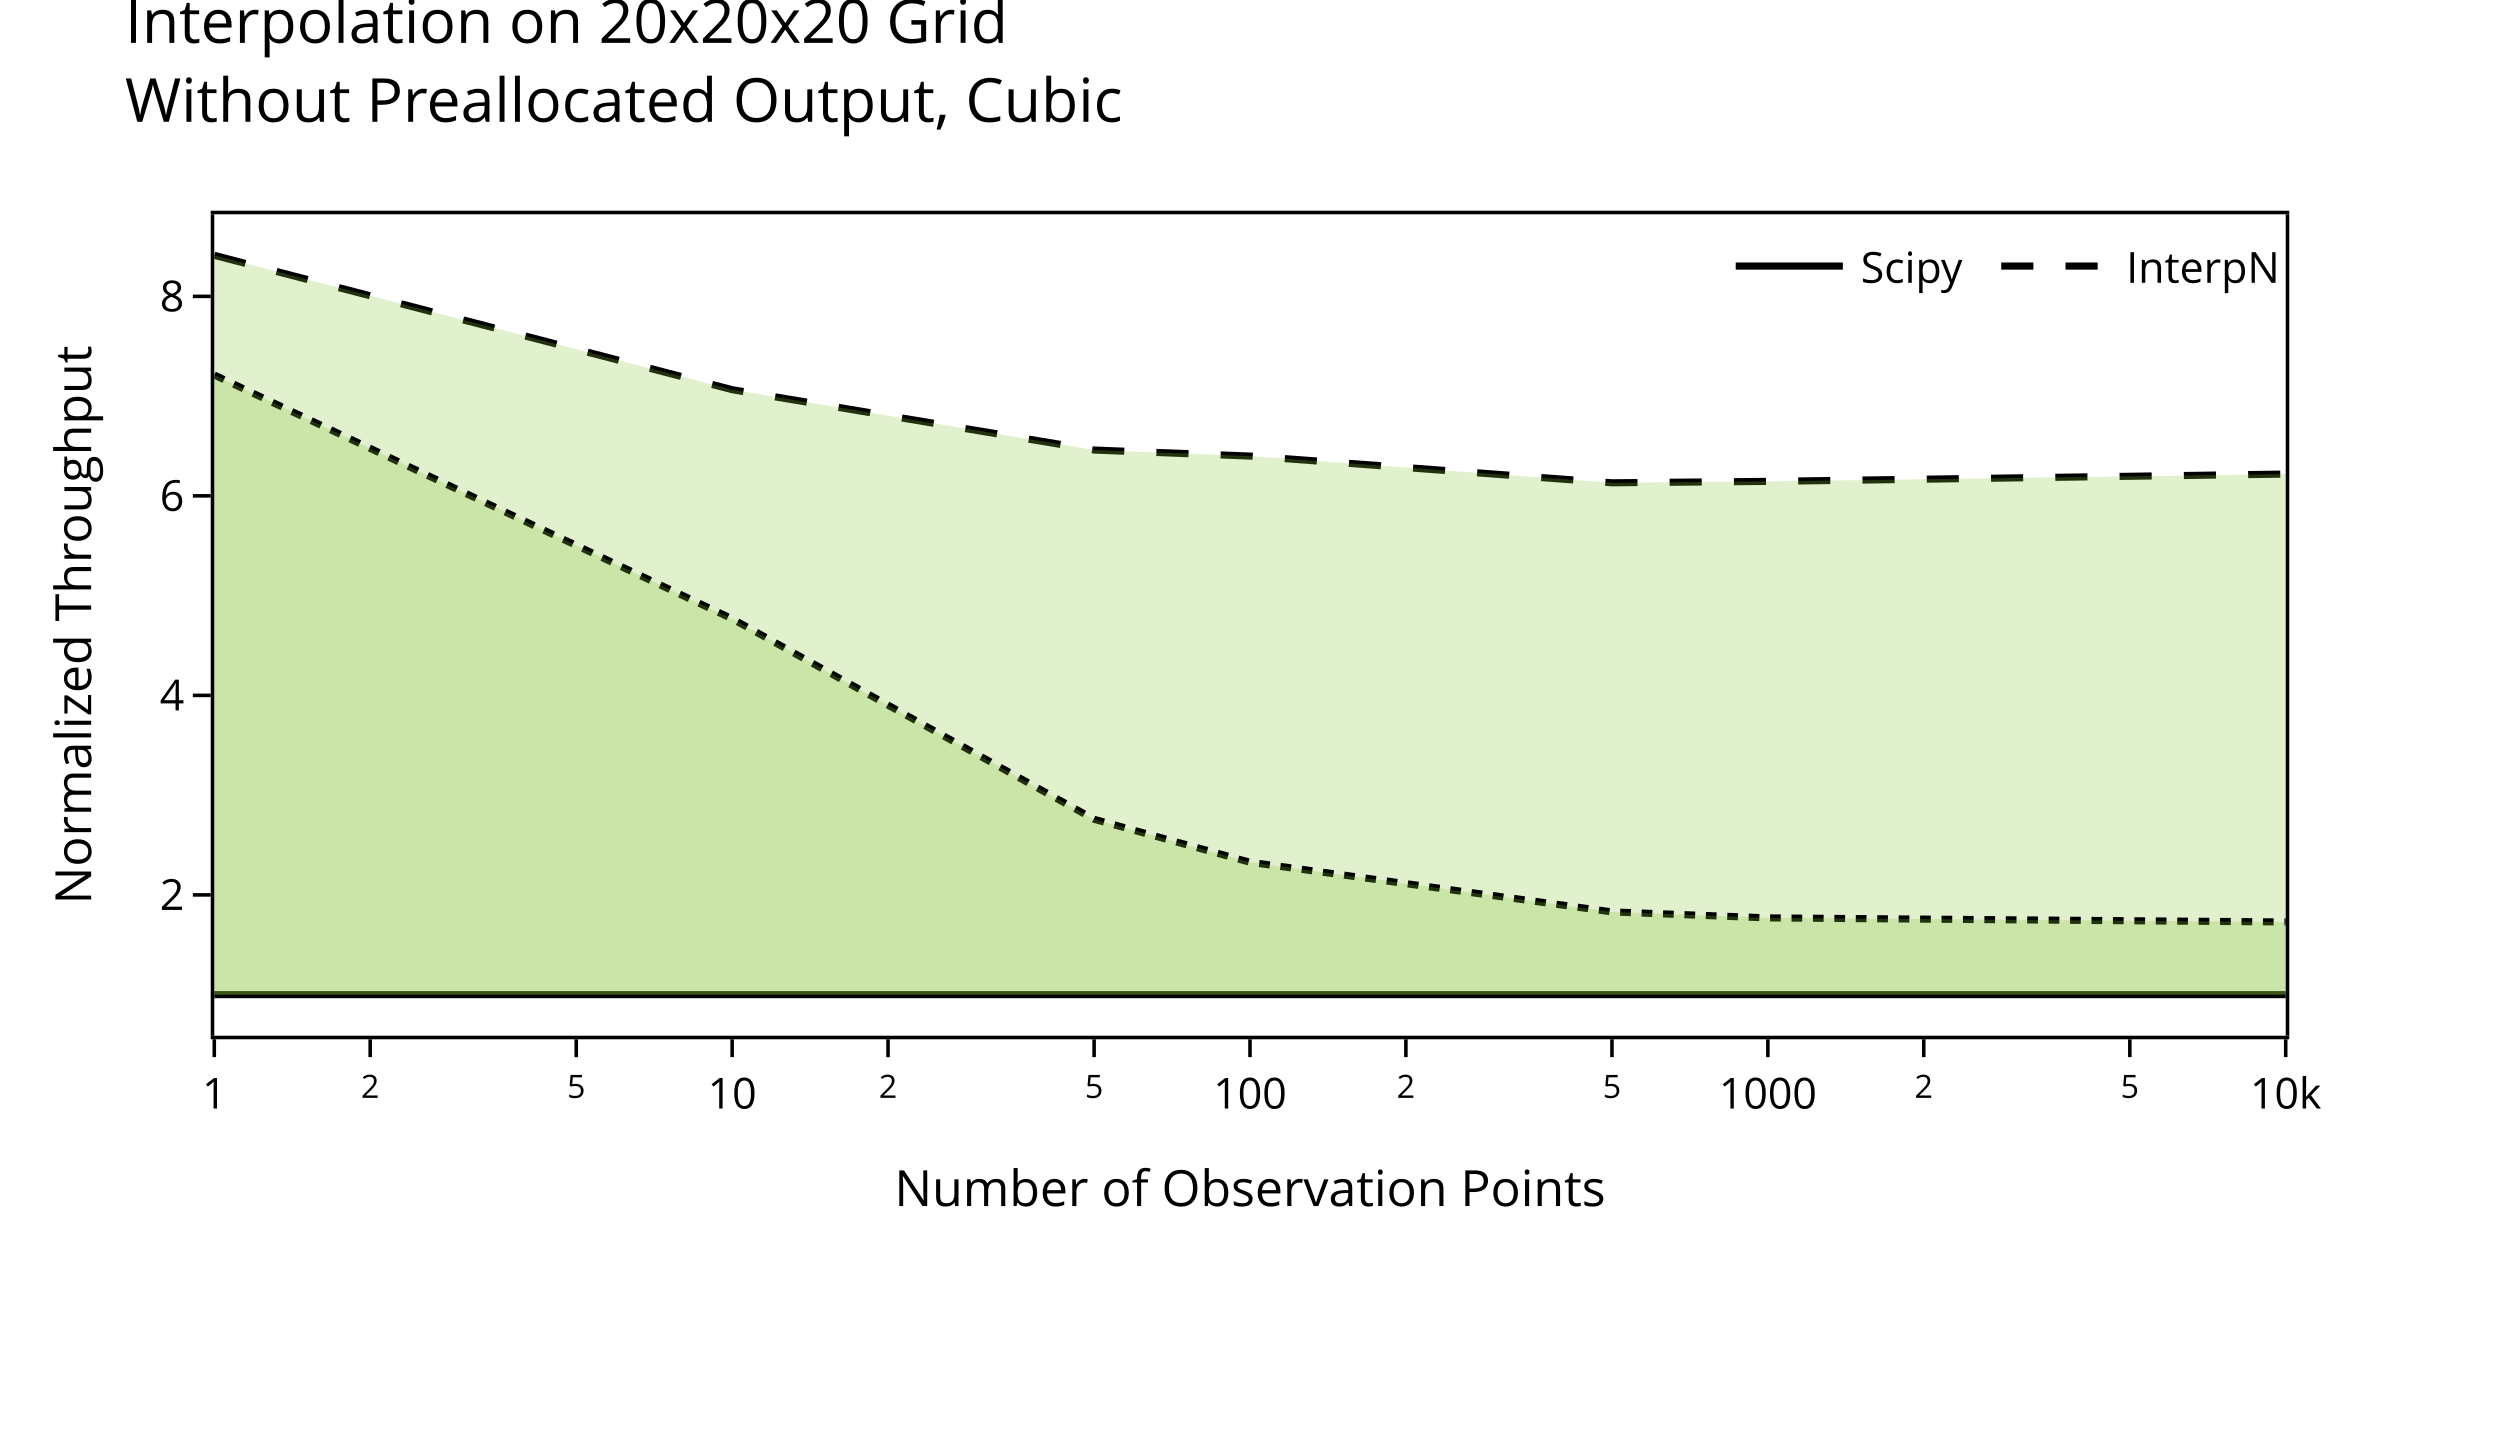
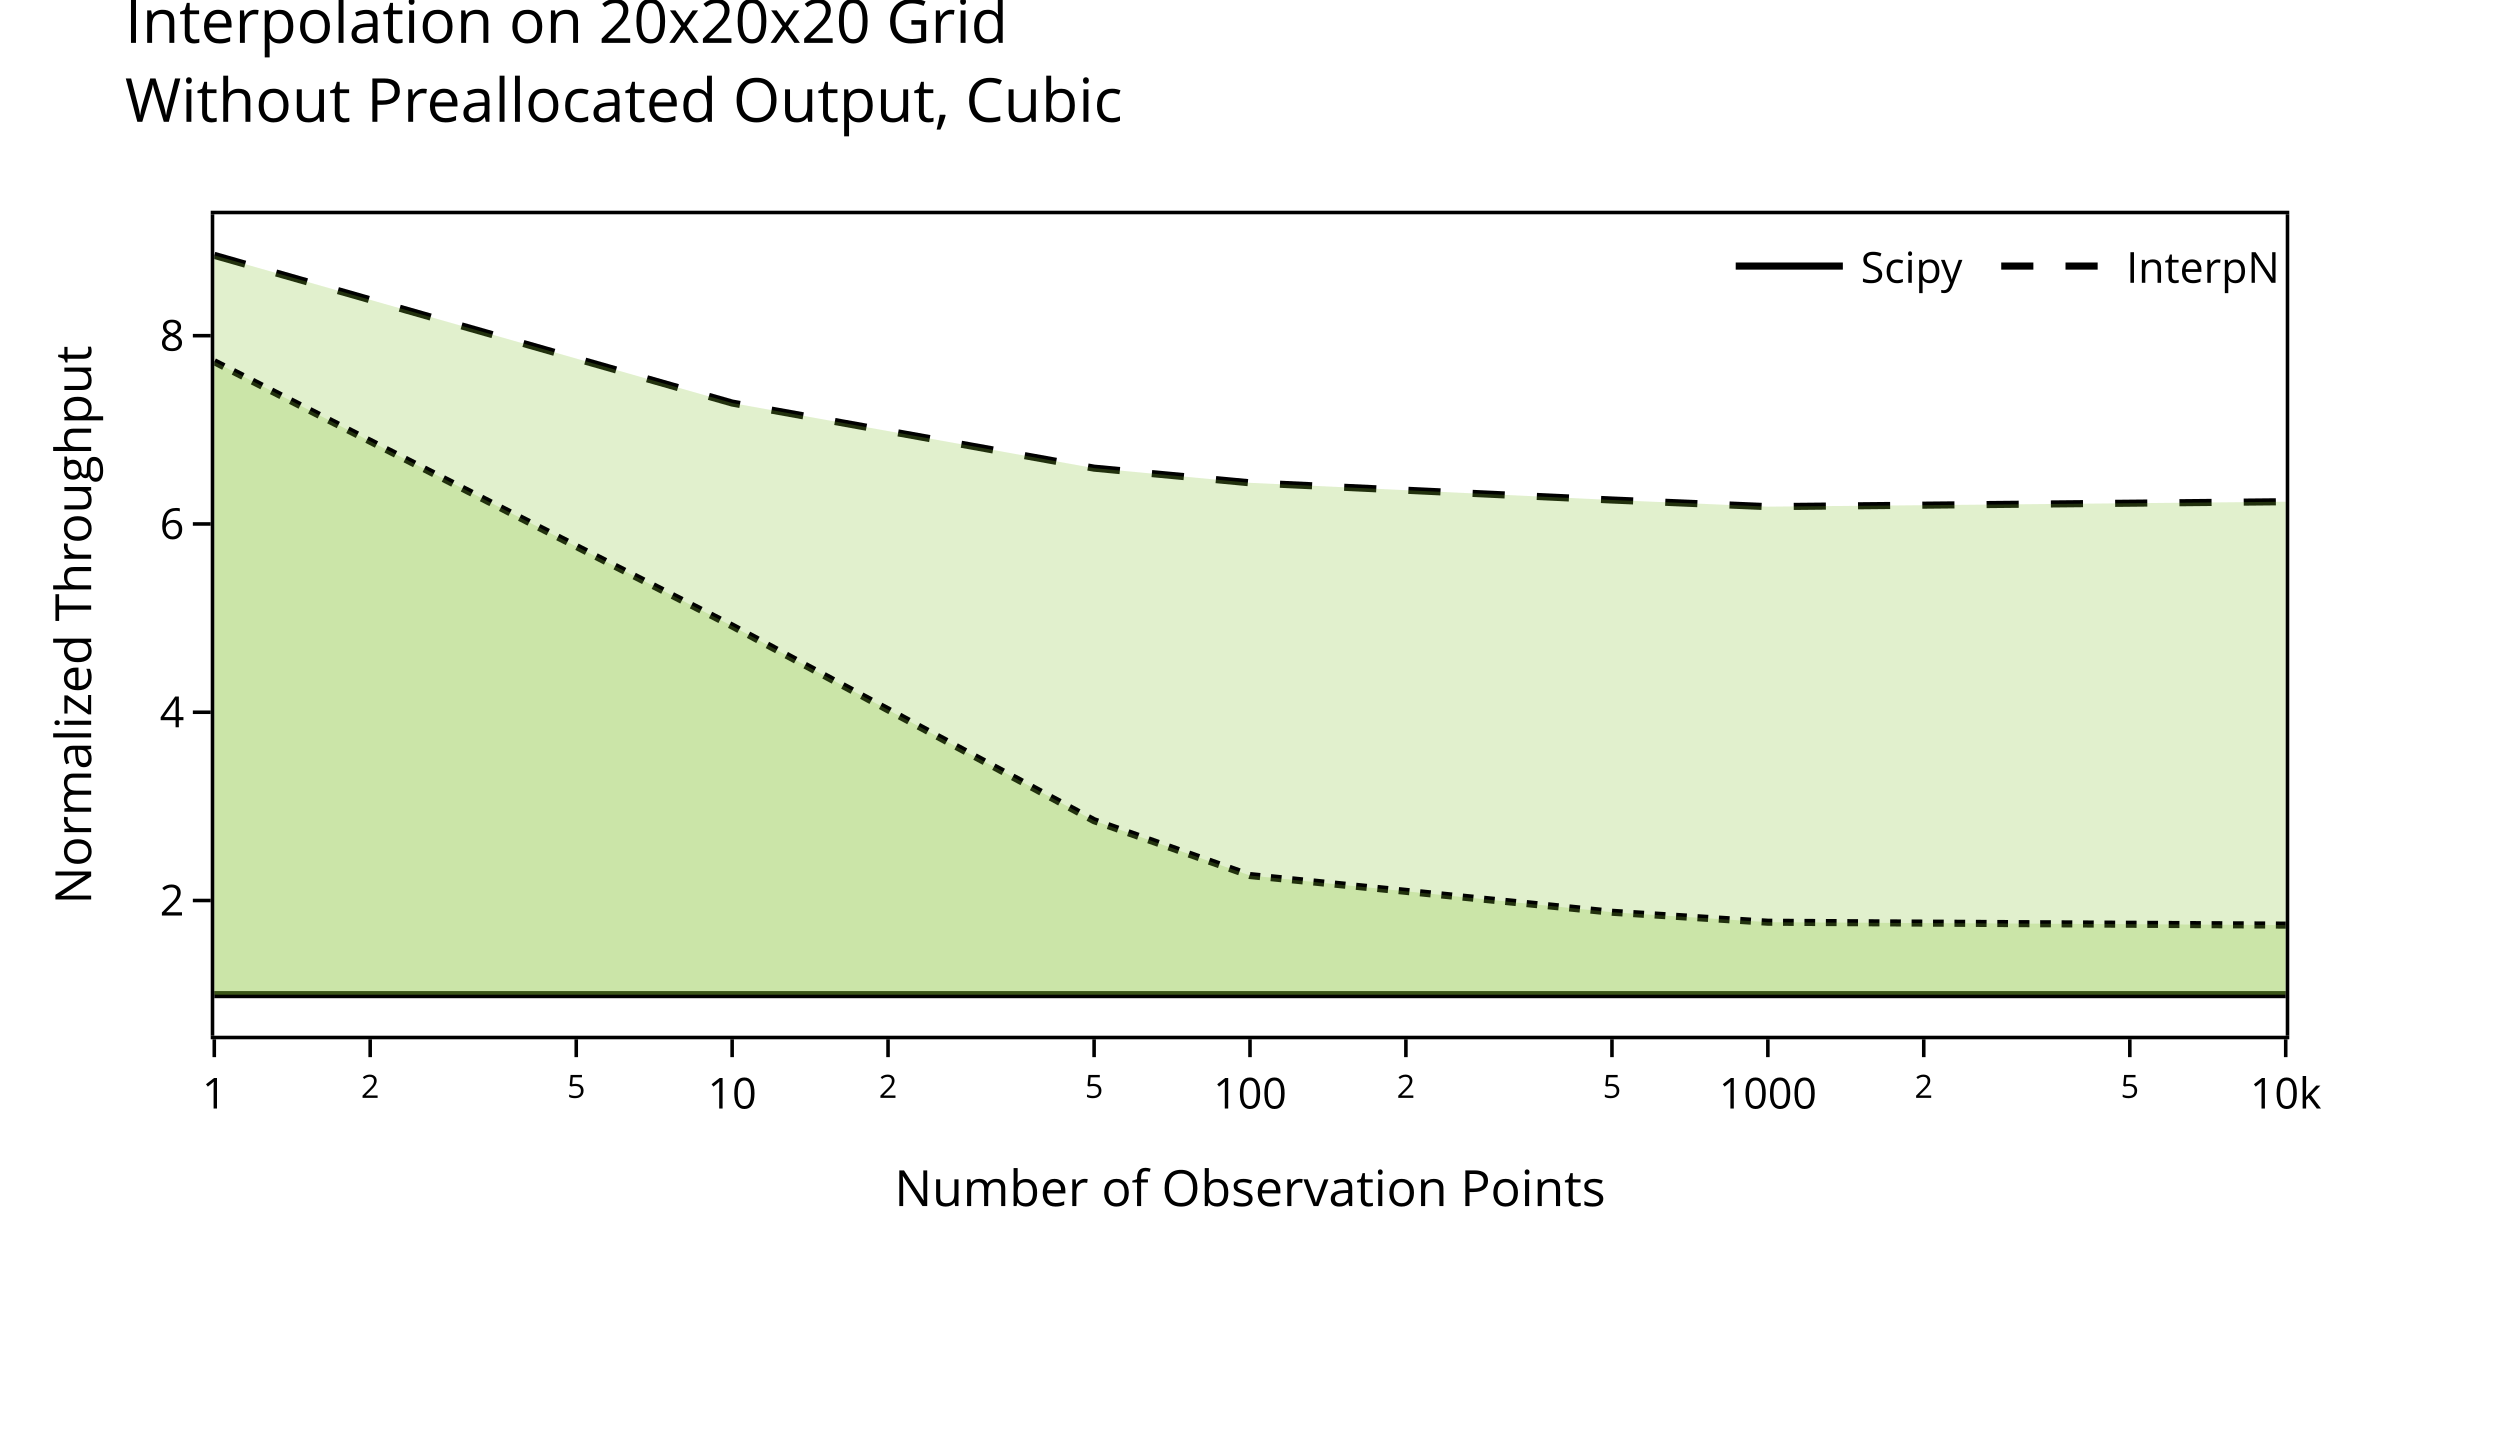
<svg xmlns="http://www.w3.org/2000/svg" class="main-svg" width="700" height="400" style="" viewBox="0 0 700 400">
  <rect x="0" y="0" width="700" height="400" style="fill: rgb(0, 0, 0); fill-opacity: 0;" />
-   <defs id="defs-791368">
+   <defs id="defs-6316b0">
    <g class="clips">
-       <clipPath id="clip791368xyplot" class="plotclip">
+       <clipPath id="clip6316b0xyplot" class="plotclip">
        <rect width="580" height="230" />
      </clipPath>
-       <clipPath class="axesclip" id="clip791368x">
+       <clipPath class="axesclip" id="clip6316b0x">
        <rect x="60" y="0" width="580" height="400" />
      </clipPath>
-       <clipPath class="axesclip" id="clip791368y">
+       <clipPath class="axesclip" id="clip6316b0y">
        <rect x="0" y="60" width="700" height="230" />
      </clipPath>
-       <clipPath class="axesclip" id="clip791368xy">
+       <clipPath class="axesclip" id="clip6316b0xy">
        <rect x="60" y="60" width="580" height="230" />
      </clipPath>
    </g>
    <g class="gradients" />
    <g class="patterns" />
  </defs>
  <g class="bglayer">
    <rect class="bg" x="60" y="60" width="580" height="230" style="fill: rgb(0, 0, 0); fill-opacity: 0; stroke-width: 0;" />
  </g>
  <g class="layer-below">
    <g class="imagelayer" />
    <g class="shapelayer" />
  </g>
  <g class="cartesianlayer">
    <g class="subplot xy">
      <g class="layer-subplot">
        <g class="shapelayer" />
        <g class="imagelayer" />
      </g>
      <g class="minor-gridlayer">
        <g class="x" />
        <g class="y" />
      </g>
      <g class="gridlayer">
        <g class="x" />
        <g class="y" />
      </g>
      <g class="zerolinelayer" />
      <g class="layer-between">
        <g class="shapelayer" />
        <g class="imagelayer" />
      </g>
      <path class="xlines-below" />
      <path class="ylines-below" />
      <g class="overlines-below" />
      <g class="xaxislayer-below" />
      <g class="yaxislayer-below" />
      <g class="overaxes-below" />
      <g class="overplot">
-         <g class="xy" transform="translate(60,60)" clip-path="url(#clip791368xyplot)">
+         <g class="xy" transform="translate(60,60)" clip-path="url(#clip6316b0xyplot)">
          <g class="scatterlayer mlayer">
-             <g class="trace scatter trace45c471" style="stroke-miterlimit: 2; opacity: 1;">
+             <g class="trace scatter traceba96dc" style="stroke-miterlimit: 2; opacity: 1;">
              <g class="fills" />
              <g class="errorbars" />
              <g class="lines">
                <path class="js-line" d="M0,218.5L580,218.5" style="vector-effect: none; fill: none; stroke: rgb(0, 0, 0); stroke-opacity: 1; stroke-width: 2px; opacity: 1;" />
              </g>
              <g class="points" />
              <g class="text" />
            </g>
-             <g class="trace scatter trace9c4451" style="stroke-miterlimit: 2; opacity: 1;">
+             <g class="trace scatter trace4e5cb7" style="stroke-miterlimit: 2; opacity: 1;">
              <g class="fills" />
              <g class="errorbars" />
              <g class="lines">
-                 <path class="js-line" d="M0,11.5L145,49.11L246.35,66.01L290,67.7L391.35,75.18L435,74.79L580,72.74" style="vector-effect: none; fill: none; stroke: rgb(0, 0, 0); stroke-opacity: 1; stroke-dasharray: 9px, 9px; stroke-width: 2px; opacity: 1;" />
-               </g>
-               <g class="points" />
-               <g class="text" />
-             </g>
-             <g class="trace scatter trace77222a" style="stroke-miterlimit: 2; opacity: 1;">
+                 <path class="js-line" d="M0,11.5L145,52.85L246.35,71.08L290,75.19L391.35,80L435,81.86L580,80.48" style="vector-effect: none; fill: none; stroke: rgb(0, 0, 0); stroke-opacity: 1; stroke-dasharray: 9px, 9px; stroke-width: 2px; opacity: 1;" />
+               </g>
+               <g class="points" />
+               <g class="text" />
+             </g>
+             <g class="trace scatter trace96f850" style="stroke-miterlimit: 2; opacity: 1;">
              <g class="fills">
                <g>
-                   <path class="js-fill" d="M0,11.5L145,49.11L246.35,66.01L290,67.7L391.35,75.18L435,74.79L580,72.74L580,218.5L435,218.5L0,218.5Z" style="fill: rgb(139, 196, 59); fill-opacity: 0.25; stroke-width: 0;" />
+                   <path class="js-fill" d="M0,11.5L145,52.85L246.35,71.08L290,75.19L391.35,80L435,81.86L580,80.48L580,218.5L435,218.5L0,218.5Z" style="fill: rgb(139, 196, 59); fill-opacity: 0.25; stroke-width: 0;" />
                </g>
              </g>
              <g class="errorbars" />
              <g class="lines">
-                 <path class="js-line" d="M0,11.5L145,49.11L246.35,66.01L290,67.7L391.35,75.18L435,74.79L580,72.74L580,218.5L435,218.5L0,218.5" style="vector-effect: none; fill: none; stroke: rgb(0, 204, 150); stroke-opacity: 1; stroke-width: 0px; opacity: 1;" />
-               </g>
-               <g class="points" />
-               <g class="text" />
-             </g>
-             <g class="trace scatter trace92b996" style="stroke-miterlimit: 2; opacity: 1;">
+                 <path class="js-line" d="M0,11.5L145,52.85L246.35,71.08L290,75.19L391.35,80L435,81.86L580,80.48L580,218.5L435,218.5L0,218.5" style="vector-effect: none; fill: none; stroke: rgb(0, 204, 150); stroke-opacity: 1; stroke-width: 0px; opacity: 1;" />
+               </g>
+               <g class="points" />
+               <g class="text" />
+             </g>
+             <g class="trace scatter tracedd6f2d" style="stroke-miterlimit: 2; opacity: 1;">
              <g class="fills" />
              <g class="errorbars" />
              <g class="lines">
-                 <path class="js-line" d="M0,45.01L145,113.27L246.35,169.4L290,181.43L391.35,195.33L435,197.01L580,198.15" style="vector-effect: none; fill: none; stroke: rgb(0, 0, 0); stroke-opacity: 1; stroke-dasharray: 3px, 3px; stroke-width: 2px; opacity: 1;" />
-               </g>
-               <g class="points" />
-               <g class="text" />
-             </g>
-             <g class="trace scatter traceba5c8a" style="stroke-miterlimit: 2; opacity: 1;">
+                 <path class="js-line" d="M0,41.28L145,115.28L246.35,169.8L290,185.15L391.35,195.43L435,198.22L580,199.03" style="vector-effect: none; fill: none; stroke: rgb(0, 0, 0); stroke-opacity: 1; stroke-dasharray: 3px, 3px; stroke-width: 2px; opacity: 1;" />
+               </g>
+               <g class="points" />
+               <g class="text" />
+             </g>
+             <g class="trace scatter trace710ce1" style="stroke-miterlimit: 2; opacity: 1;">
              <g class="fills">
                <g>
-                   <path class="js-fill" d="M0,45.01L145,113.27L246.35,169.4L290,181.43L391.35,195.33L435,197.01L580,198.15L580,218.5L435,218.5L0,218.5Z" style="fill: rgb(139, 196, 59); fill-opacity: 0.25; stroke-width: 0;" />
+                   <path class="js-fill" d="M0,41.28L145,115.28L246.35,169.8L290,185.15L391.35,195.43L435,198.22L580,199.03L580,218.5L435,218.5L0,218.5Z" style="fill: rgb(139, 196, 59); fill-opacity: 0.25; stroke-width: 0;" />
                </g>
              </g>
              <g class="errorbars" />
              <g class="lines">
-                 <path class="js-line" d="M0,45.01L145,113.27L246.35,169.4L290,181.43L391.35,195.33L435,197.01L580,198.15L580,218.5L435,218.5L0,218.5" style="vector-effect: none; fill: none; stroke: rgb(255, 161, 90); stroke-opacity: 1; stroke-width: 0px; opacity: 1;" />
+                 <path class="js-line" d="M0,41.28L145,115.28L246.35,169.8L290,185.15L391.35,195.43L435,198.22L580,199.03L580,218.5L435,218.5L0,218.5" style="vector-effect: none; fill: none; stroke: rgb(255, 161, 90); stroke-opacity: 1; stroke-width: 0px; opacity: 1;" />
              </g>
              <g class="points" />
              <g class="text" />
            </g>
          </g>
        </g>
      </g>
      <path class="xlines-above crisp" d="M59,290.5H641M59,59.5H641" style="fill: none; stroke-width: 1px; stroke: rgb(0, 0, 0); stroke-opacity: 1;" />
      <path class="ylines-above crisp" d="M59.5,60V290M640.5,60V290" style="fill: none; stroke-width: 1px; stroke: rgb(0, 0, 0); stroke-opacity: 1;" />
      <g class="overlines-above" />
      <g class="xaxislayer-above">
        <path class="xtick ticks crisp" d="M0,291v5" transform="translate(60,0)" style="stroke: rgb(0, 0, 0); stroke-opacity: 1; stroke-width: 1px;" />
        <path class="xtick ticks crisp" d="M0,291v5" transform="translate(103.65,0)" style="stroke: rgb(0, 0, 0); stroke-opacity: 1; stroke-width: 1px;" />
        <path class="xtick ticks crisp" d="M0,291v5" transform="translate(161.35,0)" style="stroke: rgb(0, 0, 0); stroke-opacity: 1; stroke-width: 1px;" />
        <path class="xtick ticks crisp" d="M0,291v5" transform="translate(205,0)" style="stroke: rgb(0, 0, 0); stroke-opacity: 1; stroke-width: 1px;" />
        <path class="xtick ticks crisp" d="M0,291v5" transform="translate(248.65,0)" style="stroke: rgb(0, 0, 0); stroke-opacity: 1; stroke-width: 1px;" />
        <path class="xtick ticks crisp" d="M0,291v5" transform="translate(306.35,0)" style="stroke: rgb(0, 0, 0); stroke-opacity: 1; stroke-width: 1px;" />
        <path class="xtick ticks crisp" d="M0,291v5" transform="translate(350,0)" style="stroke: rgb(0, 0, 0); stroke-opacity: 1; stroke-width: 1px;" />
        <path class="xtick ticks crisp" d="M0,291v5" transform="translate(393.65,0)" style="stroke: rgb(0, 0, 0); stroke-opacity: 1; stroke-width: 1px;" />
        <path class="xtick ticks crisp" d="M0,291v5" transform="translate(451.35,0)" style="stroke: rgb(0, 0, 0); stroke-opacity: 1; stroke-width: 1px;" />
        <path class="xtick ticks crisp" d="M0,291v5" transform="translate(495,0)" style="stroke: rgb(0, 0, 0); stroke-opacity: 1; stroke-width: 1px;" />
        <path class="xtick ticks crisp" d="M0,291v5" transform="translate(538.65,0)" style="stroke: rgb(0, 0, 0); stroke-opacity: 1; stroke-width: 1px;" />
        <path class="xtick ticks crisp" d="M0,291v5" transform="translate(596.35,0)" style="stroke: rgb(0, 0, 0); stroke-opacity: 1; stroke-width: 1px;" />
        <path class="xtick ticks crisp" d="M0,291v5" transform="translate(640,0)" style="stroke: rgb(0, 0, 0); stroke-opacity: 1; stroke-width: 1px;" />
        <g class="xtick">
          <text text-anchor="middle" x="0" y="310.4" transform="translate(60,0)" style="font-family: 'Open Sans', verdana, arial, sans-serif; font-size: 12px; fill: rgb(0, 0, 0); fill-opacity: 1; white-space: pre; opacity: 1;">1</text>
        </g>
        <g class="xtick">
          <text text-anchor="middle" x="0" y="307.4" style="font-family: 'Open Sans', verdana, arial, sans-serif; font-size: 9px; fill: rgb(0, 0, 0); fill-opacity: 1; white-space: pre; opacity: 1;" transform="translate(103.65,0)">2</text>
        </g>
        <g class="xtick">
          <text text-anchor="middle" x="0" y="307.4" style="font-family: 'Open Sans', verdana, arial, sans-serif; font-size: 9px; fill: rgb(0, 0, 0); fill-opacity: 1; white-space: pre; opacity: 1;" transform="translate(161.35,0)">5</text>
        </g>
        <g class="xtick">
          <text text-anchor="middle" x="0" y="310.4" style="font-family: 'Open Sans', verdana, arial, sans-serif; font-size: 12px; fill: rgb(0, 0, 0); fill-opacity: 1; white-space: pre; opacity: 1;" transform="translate(205,0)">10</text>
        </g>
        <g class="xtick">
          <text text-anchor="middle" x="0" y="307.4" style="font-family: 'Open Sans', verdana, arial, sans-serif; font-size: 9px; fill: rgb(0, 0, 0); fill-opacity: 1; white-space: pre; opacity: 1;" transform="translate(248.65,0)">2</text>
        </g>
        <g class="xtick">
          <text text-anchor="middle" x="0" y="307.4" style="font-family: 'Open Sans', verdana, arial, sans-serif; font-size: 9px; fill: rgb(0, 0, 0); fill-opacity: 1; white-space: pre; opacity: 1;" transform="translate(306.35,0)">5</text>
        </g>
        <g class="xtick">
          <text text-anchor="middle" x="0" y="310.4" style="font-family: 'Open Sans', verdana, arial, sans-serif; font-size: 12px; fill: rgb(0, 0, 0); fill-opacity: 1; white-space: pre; opacity: 1;" transform="translate(350,0)">100</text>
        </g>
        <g class="xtick">
          <text text-anchor="middle" x="0" y="307.4" style="font-family: 'Open Sans', verdana, arial, sans-serif; font-size: 9px; fill: rgb(0, 0, 0); fill-opacity: 1; white-space: pre; opacity: 1;" transform="translate(393.65,0)">2</text>
        </g>
        <g class="xtick">
          <text text-anchor="middle" x="0" y="307.4" style="font-family: 'Open Sans', verdana, arial, sans-serif; font-size: 9px; fill: rgb(0, 0, 0); fill-opacity: 1; white-space: pre; opacity: 1;" transform="translate(451.35,0)">5</text>
        </g>
        <g class="xtick">
          <text text-anchor="middle" x="0" y="310.4" style="font-family: 'Open Sans', verdana, arial, sans-serif; font-size: 12px; fill: rgb(0, 0, 0); fill-opacity: 1; white-space: pre; opacity: 1;" transform="translate(495,0)">1000</text>
        </g>
        <g class="xtick">
          <text text-anchor="middle" x="0" y="307.4" style="font-family: 'Open Sans', verdana, arial, sans-serif; font-size: 9px; fill: rgb(0, 0, 0); fill-opacity: 1; white-space: pre; opacity: 1;" transform="translate(538.65,0)">2</text>
        </g>
        <g class="xtick">
          <text text-anchor="middle" x="0" y="307.4" style="font-family: 'Open Sans', verdana, arial, sans-serif; font-size: 9px; fill: rgb(0, 0, 0); fill-opacity: 1; white-space: pre; opacity: 1;" transform="translate(596.35,0)">5</text>
        </g>
        <g class="xtick">
          <text text-anchor="middle" x="0" y="310.4" style="font-family: 'Open Sans', verdana, arial, sans-serif; font-size: 12px; fill: rgb(0, 0, 0); fill-opacity: 1; white-space: pre; opacity: 1;" transform="translate(640,0)">10k</text>
        </g>
      </g>
      <g class="yaxislayer-above">
-         <path class="ytick ticks crisp" d="M59,0h-5" transform="translate(0,250.57)" style="stroke: rgb(0, 0, 0); stroke-opacity: 1; stroke-width: 1px;" />
-         <path class="ytick ticks crisp" d="M59,0h-5" transform="translate(0,194.71)" style="stroke: rgb(0, 0, 0); stroke-opacity: 1; stroke-width: 1px;" />
-         <path class="ytick ticks crisp" d="M59,0h-5" transform="translate(0,138.84)" style="stroke: rgb(0, 0, 0); stroke-opacity: 1; stroke-width: 1px;" />
-         <path class="ytick ticks crisp" d="M59,0h-5" transform="translate(0,82.98)" style="stroke: rgb(0, 0, 0); stroke-opacity: 1; stroke-width: 1px;" />
-         <g class="ytick">
-           <text text-anchor="end" x="51.6" y="4.2" transform="translate(0,250.57)" style="font-family: 'Open Sans', verdana, arial, sans-serif; font-size: 12px; fill: rgb(0, 0, 0); fill-opacity: 1; white-space: pre; opacity: 1;">2</text>
-         </g>
-         <g class="ytick">
-           <text text-anchor="end" x="51.6" y="4.2" style="font-family: 'Open Sans', verdana, arial, sans-serif; font-size: 12px; fill: rgb(0, 0, 0); fill-opacity: 1; white-space: pre; opacity: 1;" transform="translate(0,194.71)">4</text>
-         </g>
-         <g class="ytick">
-           <text text-anchor="end" x="51.6" y="4.2" style="font-family: 'Open Sans', verdana, arial, sans-serif; font-size: 12px; fill: rgb(0, 0, 0); fill-opacity: 1; white-space: pre; opacity: 1;" transform="translate(0,138.84)">6</text>
-         </g>
-         <g class="ytick">
-           <text text-anchor="end" x="51.6" y="4.2" style="font-family: 'Open Sans', verdana, arial, sans-serif; font-size: 12px; fill: rgb(0, 0, 0); fill-opacity: 1; white-space: pre; opacity: 1;" transform="translate(0,82.98)">8</text>
+         <path class="ytick ticks crisp" d="M59,0h-5" transform="translate(0,252.14)" style="stroke: rgb(0, 0, 0); stroke-opacity: 1; stroke-width: 1px;" />
+         <path class="ytick ticks crisp" d="M59,0h-5" transform="translate(0,199.43)" style="stroke: rgb(0, 0, 0); stroke-opacity: 1; stroke-width: 1px;" />
+         <path class="ytick ticks crisp" d="M59,0h-5" transform="translate(0,146.71)" style="stroke: rgb(0, 0, 0); stroke-opacity: 1; stroke-width: 1px;" />
+         <path class="ytick ticks crisp" d="M59,0h-5" transform="translate(0,93.99)" style="stroke: rgb(0, 0, 0); stroke-opacity: 1; stroke-width: 1px;" />
+         <g class="ytick">
+           <text text-anchor="end" x="51.6" y="4.2" transform="translate(0,252.14)" style="font-family: 'Open Sans', verdana, arial, sans-serif; font-size: 12px; fill: rgb(0, 0, 0); fill-opacity: 1; white-space: pre; opacity: 1;">2</text>
+         </g>
+         <g class="ytick">
+           <text text-anchor="end" x="51.6" y="4.2" style="font-family: 'Open Sans', verdana, arial, sans-serif; font-size: 12px; fill: rgb(0, 0, 0); fill-opacity: 1; white-space: pre; opacity: 1;" transform="translate(0,199.43)">4</text>
+         </g>
+         <g class="ytick">
+           <text text-anchor="end" x="51.6" y="4.2" style="font-family: 'Open Sans', verdana, arial, sans-serif; font-size: 12px; fill: rgb(0, 0, 0); fill-opacity: 1; white-space: pre; opacity: 1;" transform="translate(0,146.71)">6</text>
+         </g>
+         <g class="ytick">
+           <text text-anchor="end" x="51.6" y="4.2" style="font-family: 'Open Sans', verdana, arial, sans-serif; font-size: 12px; fill: rgb(0, 0, 0); fill-opacity: 1; white-space: pre; opacity: 1;" transform="translate(0,93.99)">8</text>
        </g>
      </g>
      <g class="overaxes-above" />
    </g>
  </g>
  <g class="polarlayer" />
  <g class="smithlayer" />
  <g class="ternarylayer" />
  <g class="geolayer" />
  <g class="funnelarealayer" />
  <g class="pielayer" />
  <g class="iciclelayer" />
  <g class="treemaplayer" />
  <g class="sunburstlayer" />
  <g class="glimages" />
-   <defs id="topdefs-791368">
+   <defs id="topdefs-6316b0">
    <g class="clips" />
-     <clipPath id="legend791368">
+     <clipPath id="legend6316b0">
      <rect width="159" height="29" x="0" y="0" />
    </clipPath>
  </defs>
  <g class="layer-above">
    <g class="imagelayer" />
    <g class="shapelayer" />
  </g>
  <g class="infolayer">
    <g class="legend" pointer-events="all" transform="translate(481,60)">
      <rect class="bg" shape-rendering="crispEdges" width="159" height="29" x="0" y="0" style="stroke: rgb(68, 68, 68); stroke-opacity: 1; fill: rgb(0, 0, 0); fill-opacity: 0; stroke-width: 0px;" />
-       <g class="scrollbox" transform="" clip-path="url(#legend791368)">
+       <g class="scrollbox" transform="" clip-path="url(#legend6316b0)">
        <g class="groups">
          <g class="traces" transform="translate(0,14.5)" style="opacity: 1;">
            <text class="legendtext" text-anchor="start" x="40" y="4.68" style="font-family: 'Open Sans', verdana, arial, sans-serif; font-size: 12px; fill: rgb(0, 0, 0); fill-opacity: 1; white-space: pre;">Scipy</text>
            <g class="layers" style="opacity: 1;">
              <g class="legendfill" />
              <g class="legendlines">
                <path class="js-line" d="M5,0h30" style="fill: none; stroke: rgb(0, 0, 0); stroke-opacity: 1; stroke-width: 2px;" />
              </g>
              <g class="legendsymbols">
                <g class="legendpoints" />
              </g>
            </g>
            <rect class="legendtoggle" x="0" y="-9.5" width="71.844" height="19" style="fill: rgb(0, 0, 0); fill-opacity: 0;" />
          </g>
          <g class="traces" transform="translate(74.34375,14.5)" style="opacity: 1;">
            <text class="legendtext" text-anchor="start" x="40" y="4.68" style="font-family: 'Open Sans', verdana, arial, sans-serif; font-size: 12px; fill: rgb(0, 0, 0); fill-opacity: 1; white-space: pre;">InterpN</text>
            <g class="layers" style="opacity: 1;">
              <g class="legendfill" />
              <g class="legendlines">
                <path class="js-line" d="M5,0h30" style="fill: none; stroke: rgb(0, 0, 0); stroke-opacity: 1; stroke-dasharray: 9px, 9px; stroke-width: 2px;" />
              </g>
              <g class="legendsymbols">
                <g class="legendpoints" />
              </g>
            </g>
            <rect class="legendtoggle" x="0" y="-9.5" width="81.859" height="19" style="fill: rgb(0, 0, 0); fill-opacity: 0;" />
          </g>
        </g>
      </g>
      <rect class="scrollbar" rx="20" ry="3" width="0" height="0" x="0" y="0" style="fill: rgb(128, 139, 164); fill-opacity: 1;" />
    </g>
    <g class="g-gtitle">
      <text class="gtitle" x="35" y="12" text-anchor="start" dy="0.7em" style="opacity: 1; font-family: 'Open Sans', verdana, arial, sans-serif; font-size: 17px; fill: rgb(0, 0, 0); fill-opacity: 1; white-space: pre;">
        <tspan class="line" dy="0em" x="35" y="12">Interpolation on 20x20x20 Grid</tspan>
        <tspan class="line" dy="1.3em" x="35" y="12">Without Preallocated Output, Cubic</tspan>
      </text>
    </g>
    <g class="g-xtitle">
      <text class="xtitle" x="350" y="337.706" text-anchor="middle" style="opacity: 1; font-family: 'Open Sans', verdana, arial, sans-serif; font-size: 14px; fill: rgb(0, 0, 0); fill-opacity: 1; white-space: pre;">Number of Observation Points</text>
    </g>
    <g class="g-ytitle">
      <text class="ytitle" transform="rotate(-90,25.52188,175)" x="25.522" y="175" text-anchor="middle" style="opacity: 1; font-family: 'Open Sans', verdana, arial, sans-serif; font-size: 14px; fill: rgb(0, 0, 0); fill-opacity: 1; white-space: pre;">Normalized Throughput</text>
    </g>
  </g>
</svg>
